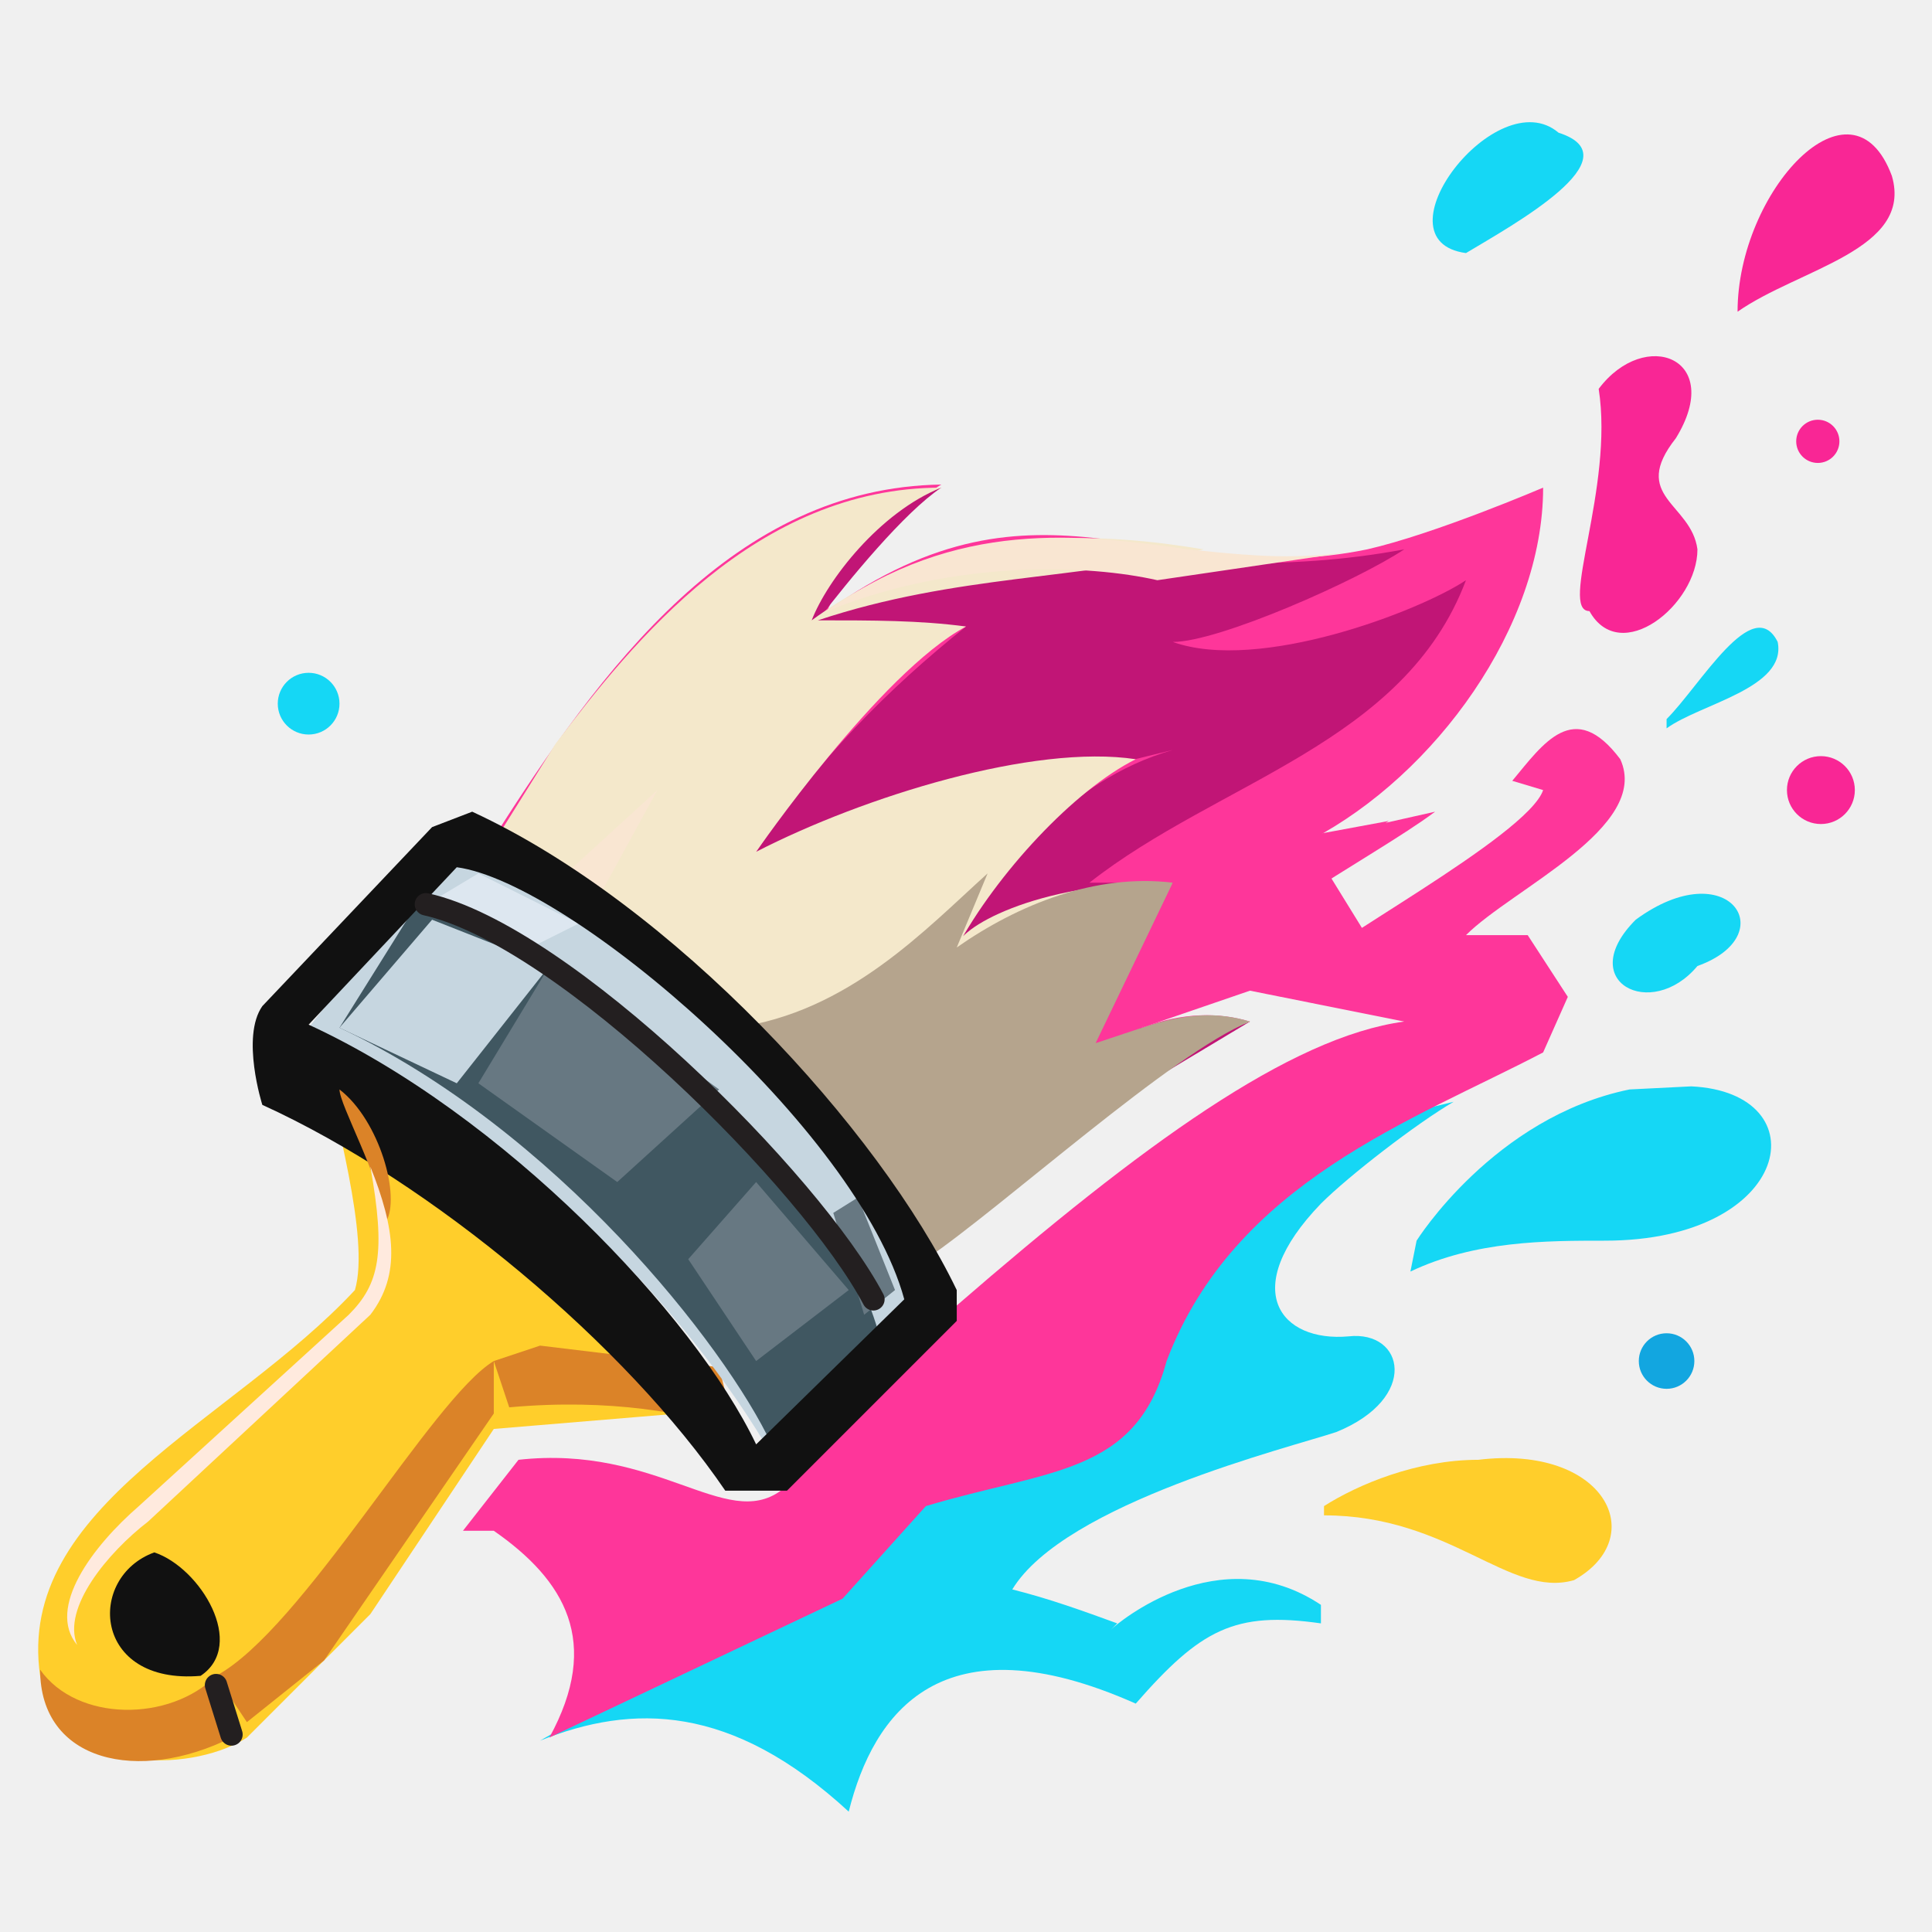
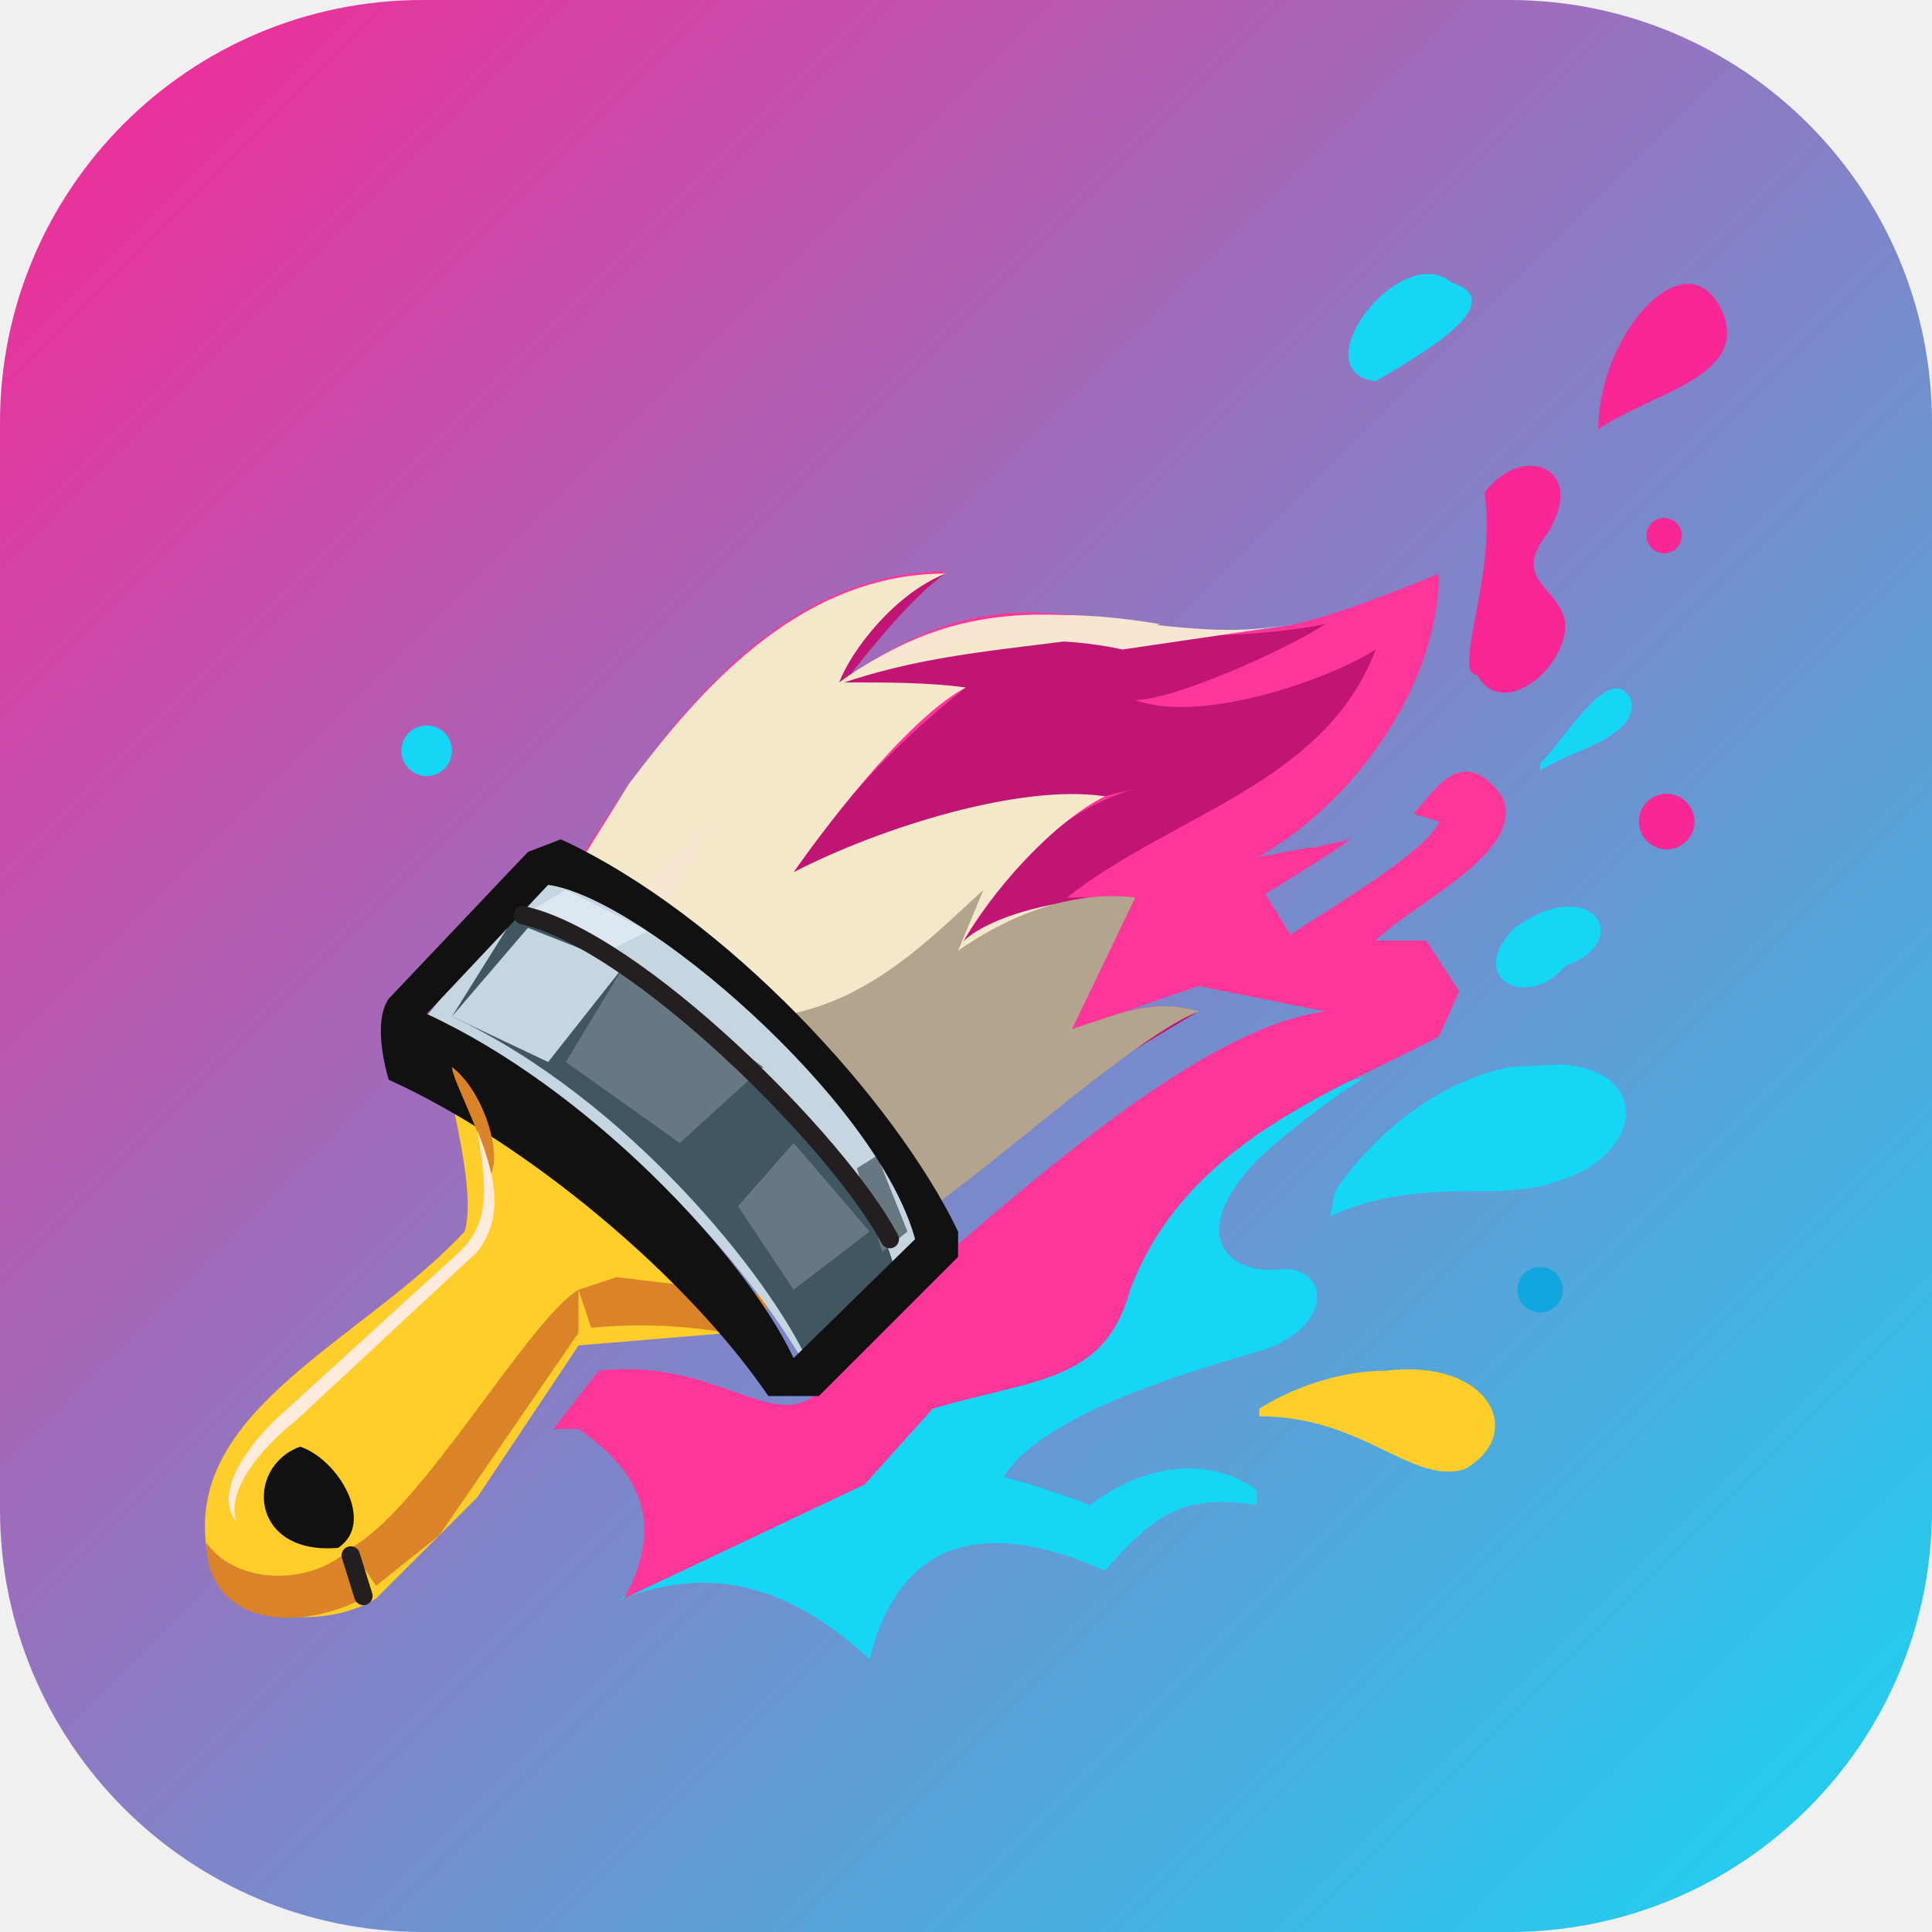
- <svg xmlns="http://www.w3.org/2000/svg" viewBox="95.6 -2.2 62.6 62.6">
+ <svg xmlns="http://www.w3.org/2000/svg" viewBox="0 0 64 64">
  <style type="text/css">.cls-0 {fill:#09151F;}
.cls-1 {fill:#FFFFFF;}
.cls-2 {fill:#15D7F5;}
.cls-3 {fill:#F92695;}
.cls-4 {fill:#FFCE2B;}
.cls-5 {fill:#FE369A;}
.cls-6 {fill:#C11576;}
.cls-7 {fill:#F4E8CB;}
.cls-8 {fill:#B5A48D;}
.cls-9 {fill:#DB8328;}
.cls-10 {fill:#12A6E0;}
.cls-11 {fill:#C6D6E0;}
.cls-12 {fill:#DDE7F0;}
.cls-13 {fill:#405761;}
.cls-14 {fill:#677882;}
.cls-15 {fill:#F7CEE5;}
.cls-16 {fill:#F9E6D2;}
.cls-17 {fill:#111111;}
.cls-18 {fill:#FFEADE;}
.cls-19 {fill:none;stroke:#231F20;stroke-width:0.726;stroke-linecap:round;stroke-linejoin:round;stroke-miterlimit:10;}
.cls-20 {fill:#FFD1E1;}
.cls-21 {fill:#DA1C82;}
.cls-22 {fill:#FDCE29;}
.cls-23 {fill:#FFC1D1;}</style>
-   <path class="cls-2" d="m148.4 33.1c-4.4 0.9-6.9 4.9-6.9 4.9l-0.2 1c2.1-1 4.4-1 6.3-1 6.1 0 7-4.8 2.8-5l-2 0.1z" />
-   <path class="cls-2" d="m138.4 49.8c-3.3-2.2-6.6 0.6-6.8 0.8l0.2-0.2c-1.1-0.4-2.2-0.8-3.4-1.1 1.7-2.8 9-4.6 10.5-5.1 2.7-1.1 2.2-3.3 0.4-3.1-2.2 0.2-3.6-1.5-0.9-4.3 0.9-0.9 3.1-2.6 4.3-3.3l-6.6 1.6-7.6 6.5-7.4 8-8 4.6c3-1.2 6.2-1.2 10 2.3 0.8-3.2 3-6.3 9.3-3.5 2.1-2.4 3.2-3 6-2.6v-0.6z" />
-   <path class="cls-2" d="m143.1 6c1.5-0.9 5.5-3.1 3-3.9-2-1.7-6 3.5-3 3.9z" />
-   <path class="cls-2" d="m149.6 21.4c1.1-0.8 3.9-1.3 3.6-2.8-0.8-1.6-2.5 1.4-3.6 2.5v0.3z" />
-   <path class="cls-2" d="m148.6 27.6c-2 2 0.5 3.3 2 1.5 2.8-1 1-3.7-2-1.5z" />
-   <path class="cls-3" d="m147.4 10.4c1.5-2 4.1-1 2.5 1.6-1.5 1.9 0.5 2.1 0.7 3.6 0 1.8-2.5 3.8-3.5 2-1 0 0.8-4 0.3-7.2z" />
-   <path class="cls-3" d="m151.9 7.9c2-1.4 5.7-2 5-4.4-1.3-3.5-5 0.5-5 4.4z" />
-   <path class="cls-4" d="m138.5 46.6v0.3c4.1 0 6 2.7 8.1 2.1 2.5-1.4 1-4.4-3.1-3.9-2 0-3.9 0.8-5 1.5z" />
-   <circle class="cls-2" cx="105.6" cy="20.6" r="1" />
-   <circle class="cls-10" cx="149.6" cy="41.9" r=".9" />
-   <circle class="cls-3" cx="154.5" cy="12.1" r=".7" />
-   <circle class="cls-3" cx="154.6" cy="23.4" r="1.1" />
-   <path class="cls-5" d="m138.1 25 4-0.9c-2 1.5-7 4-9.5 7 1.3-0.5 2.5-0.5 3.5-0.2-2.7 1.2-7 4.7-10.5 7.7l-14.1-13.5c3.6-5.7 7.9-11.5 14.6-11.6-1.5 0.9-3.2 2.9-3.7 4.1 7-5 10.7-0.6 17.5-2 2.2-0.5 5.7-2 5.7-2 0 4.5-3.5 9.3-7.5 11.4z" />
-   <path class="cls-6" d="m133.6 18.6c2.8 1 8-1 9.5-2-2 5.3-8 6.5-12.2 9.8h2.7l-4.5 6.2 3.5-1.5 3.5-0.2-4.5 2.7-6 5-6.5-7.2c4-0.3 6.5-3.3 8.5-5.3l-4.5 6.8c3.5-0.3 10.3-6.5 10.3-6.5l-6.8 2.1c1.3-2.4 3.5-5.4 7-6.4l-13.5 3.3c2-3 4.3-5.3 6.8-7.3-3.3 0-8.3 3.8-8.3 4l2-4c-1.5 1-2.5 1.5-4 3.3 1.5-4.3 6.8-7.5 9.5-7.8-1.2 0.8-3 3-4 4.3 5.5-3.9 11-0.8 19-2.3-1.5 1-6 3-7.5 3z" />
-   <path class="cls-7" d="m111.6 25.1 2-3.2c2.5-3.3 6.5-8.3 12.5-8.3-2 0.8-3.7 3-4.2 4.3 4.5-3.3 9.7-2.8 12.7-2.3-4 1-8 0.8-12.5 2.3 1.8 0 3.3 0 4.8 0.2-2.8 1.5-6.8 7.3-6.8 7.3 3.5-1.8 9-3.5 12.3-3-2 1-4.5 3.7-5.8 6.1 0-0.6 2.5-2.1 6.8-2.1l-4.3 6.2c1.5-0.7 6-2 7-1.7-2.7 1-7 4.2-10.5 7.7-2.5-3.5-9-11-14-13.5z" />
-   <path class="cls-8" d="m125.6 38.6c2.5-1.7 8-6.7 10.5-7.7-1-0.3-2-0.3-3.5 0.2l-1.5 0.5 2.5-5.2c-2.5-0.3-5 0.7-7 2.1l1-2.4c-2 1.8-4.5 4.5-8.2 5l6.2 7.5z" />
-   <path class="cls-5" d="m137.9 24.9 2.7-0.5c-2.7 1.7-6.5 3.7-8 6.7l3.5-1.2 5 1c-3.7 0.5-8.5 4-14.5 9.2l-5.7 6c-1.8 1.3-4-1.5-8.5-1l-1.8 2.3h1c2.3 1.6 3.5 3.6 1.8 6.7l9.5-4.5 2.7-3c4-1.2 6.8-1 7.8-4.7 2.2-5.8 8-7.8 12.2-10l0.8-1.8-1.3-2h-1.5-0.5c1.5-1.5 6-3.5 5-5.7-1.5-2-2.5-0.5-3.5 0.7l1 0.3c-0.5 1.5-7.5 5.2-7.5 5.7l3.5 1.8-3.7-6z" />
-   <path class="cls-4" d="m106.1 32.1c0.3 1.8 1.5 5.8 1 7.5-4 4.3-11 7-10.2 12.5 1 3.5 5.2 3 6.7 2l4-4 4-6 6-0.5 2 0.8c-2.5-4.8-8.5-10.3-13.5-12.3z" />
-   <path class="cls-9" d="m102.6 52.1 0.5 2c-3 1.5-6.2 0.8-6.2-2.2 1.2 1.7 4.2 1.7 5.7 0.2z" />
-   <path class="cls-9" d="m111.6 41.9v1.7l-5.5 8-2.5 2-1-1.5c2.8-1.5 7-9 9-10.2z" />
-   <path class="cls-9" d="m113.1 41.4 5.8 0.7 0.5 2c-1.5-0.5-4-1-7.3-0.7l-0.5-1.5 1.5-0.5z" />
-   <path class="cls-11" d="m105.6 31.1 4.3-5.5c3.2-0.6 13.5 7.8 15.2 14.3l-4.7 4.7c-3-5-8.8-10.7-14.8-13.5z" />
-   <path class="cls-12" d="m108.6 27.6 2.5-1.5 5 2.5-1.5-1-3 1.5-2.5-1.2" />
-   <path class="cls-13" d="m109.1 27.1 4.5 1.9c4 2.6 9.3 7.6 10.5 12.1l-3.5 3.5c-1.5-3.2-7-10.2-14-13.5l2.5-4z" />
-   <path class="cls-14" d="m113.4 29.1 5.5 4-3.3 3-4.5-3.2 2.3-3.8z" />
-   <path class="cls-11" d="m106.6 31.1 3-3.5 3.8 1.5-3 3.8-3.8-1.8z" />
-   <path class="cls-14" d="m117.9 38.6 2.2-2.5 3 3.5-3 2.3-2.2-3.3z" />
-   <path class="cls-14" d="m122.6 37.1 0.8-0.5 1.2 3-1 0.8-1-3.3z" />
-   <path class="cls-16" d="m113.4 26.6 3.5-3.2-2.3 4.2" />
-   <path class="cls-17" d="m109.6 24.6-5.5 5.8c-0.7 1 0 3.2 0 3.2 5.5 2.5 11.8 7.8 15 12.5h2l5.5-5.5v-1c-2.5-5.2-9.2-12.5-15.7-15.5l-1.3 0.5zm-4 6.4 4.8-5.1c3.7 0.5 13 8.5 14.5 14l-4.8 4.7c-2-4.2-8.2-10.7-14.5-13.6z" />
-   <path class="cls-19" d="m109.4 27.1c4.5 1 12.5 9 14.5 12.8" />
-   <path class="cls-17" d="m102.1 52.1c1.5-1 0-3.5-1.5-4-2.2 0.8-2 4.3 1.5 4z" />
-   <path class="cls-9" d="m106.6 33.1c1.3 1 2 3.5 1.5 4.3-0.2-1.5-1.5-3.8-1.5-4.3z" />
-   <path class="cls-18" d="m107.6 35.6c0.8 2 1 3.5 0 4.8l-7.2 6.7c-1.3 1-2.8 2.8-2.3 4-1-1.2 0.5-3.2 2-4.5l6.8-6.2c1-1 1.2-2 0.7-4.8z" />
-   <path class="cls-19" d="m102.6 52.4 0.5 1.6" />
-   <path class="cls-16" d="m134.1 15.6c-3.5-0.5-7.5-1-11.7 2 4.2-1.7 8.5-1.5 10.7-1l6.8-1c-2 0.3-3 0.3-5.8 0z" />
+   <defs>
+     <linearGradient id="pg" x1="0" y1="0" x2="1" y2="1">
+       <stop offset="0" stop-color="#F92695" />
+       <stop offset="1" stop-color="#15D7F5" />
+     </linearGradient>
+   </defs>
+   <rect x="0" y="0" width="64" height="64" rx="14" fill="url(#pg)" />
+   <g transform="translate(-74.39 7.60) scale(0.8383)">
+     <path class="cls-2" d="m148.4 33.1c-4.4 0.9-6.9 4.9-6.9 4.9l-0.2 1c2.1-1 4.4-1 6.3-1 6.1 0 7-4.8 2.8-5l-2 0.1z" />
+     <path class="cls-2" d="m138.4 49.8c-3.3-2.2-6.6 0.6-6.8 0.8l0.2-0.2c-1.1-0.4-2.2-0.8-3.4-1.1 1.7-2.8 9-4.6 10.5-5.1 2.7-1.1 2.2-3.3 0.4-3.1-2.2 0.2-3.6-1.5-0.9-4.3 0.9-0.9 3.1-2.6 4.3-3.3l-6.6 1.6-7.6 6.5-7.4 8-8 4.6c3-1.2 6.2-1.2 10 2.3 0.8-3.2 3-6.3 9.3-3.5 2.1-2.4 3.2-3 6-2.6v-0.6z" />
+     <path class="cls-2" d="m143.1 6c1.5-0.9 5.5-3.1 3-3.9-2-1.7-6 3.5-3 3.9z" />
+     <path class="cls-2" d="m149.6 21.4c1.1-0.8 3.9-1.3 3.6-2.8-0.8-1.6-2.5 1.4-3.6 2.5v0.3z" />
+     <path class="cls-2" d="m148.6 27.6c-2 2 0.5 3.3 2 1.5 2.8-1 1-3.7-2-1.5z" />
+     <path class="cls-3" d="m147.4 10.4c1.5-2 4.1-1 2.5 1.6-1.5 1.9 0.5 2.1 0.7 3.6 0 1.8-2.5 3.8-3.5 2-1 0 0.8-4 0.3-7.2z" />
+     <path class="cls-3" d="m151.9 7.9c2-1.4 5.7-2 5-4.4-1.3-3.5-5 0.5-5 4.4z" />
+     <path class="cls-4" d="m138.5 46.6v0.3c4.1 0 6 2.7 8.1 2.1 2.5-1.4 1-4.4-3.1-3.9-2 0-3.9 0.8-5 1.5z" />
+     <circle class="cls-2" cx="105.6" cy="20.6" r="1" />
+     <circle class="cls-10" cx="149.6" cy="41.9" r=".9" />
+     <circle class="cls-3" cx="154.5" cy="12.1" r=".7" />
+     <circle class="cls-3" cx="154.6" cy="23.4" r="1.1" />
+     <path class="cls-5" d="m138.1 25 4-0.9c-2 1.5-7 4-9.5 7 1.3-0.5 2.5-0.5 3.5-0.2-2.7 1.2-7 4.7-10.5 7.7l-14.1-13.5c3.6-5.7 7.9-11.5 14.6-11.6-1.5 0.9-3.2 2.9-3.7 4.1 7-5 10.7-0.6 17.5-2 2.2-0.5 5.7-2 5.7-2 0 4.5-3.5 9.3-7.5 11.4z" />
+     <path class="cls-6" d="m133.6 18.6c2.8 1 8-1 9.5-2-2 5.3-8 6.5-12.2 9.8h2.7l-4.5 6.2 3.5-1.5 3.5-0.2-4.5 2.7-6 5-6.5-7.2c4-0.3 6.5-3.3 8.5-5.3l-4.5 6.8c3.5-0.3 10.3-6.5 10.3-6.5l-6.8 2.1c1.3-2.4 3.5-5.4 7-6.4l-13.5 3.3c2-3 4.3-5.3 6.8-7.3-3.3 0-8.3 3.8-8.3 4l2-4c-1.5 1-2.5 1.5-4 3.3 1.5-4.3 6.8-7.5 9.5-7.8-1.2 0.8-3 3-4 4.3 5.5-3.9 11-0.8 19-2.3-1.5 1-6 3-7.5 3z" />
+     <path class="cls-7" d="m111.6 25.1 2-3.2c2.5-3.3 6.5-8.3 12.5-8.3-2 0.8-3.7 3-4.2 4.3 4.5-3.3 9.7-2.8 12.7-2.3-4 1-8 0.8-12.5 2.3 1.8 0 3.3 0 4.8 0.2-2.8 1.5-6.8 7.3-6.8 7.3 3.5-1.8 9-3.5 12.3-3-2 1-4.5 3.7-5.8 6.1 0-0.6 2.5-2.1 6.8-2.1l-4.3 6.2c1.5-0.7 6-2 7-1.7-2.7 1-7 4.2-10.5 7.7-2.5-3.5-9-11-14-13.5z" />
+     <path class="cls-8" d="m125.6 38.6c2.5-1.7 8-6.7 10.5-7.7-1-0.3-2-0.3-3.5 0.2l-1.5 0.5 2.5-5.2c-2.5-0.3-5 0.7-7 2.1l1-2.4c-2 1.8-4.5 4.5-8.2 5l6.2 7.5z" />
+     <path class="cls-5" d="m137.9 24.9 2.7-0.5c-2.7 1.7-6.5 3.7-8 6.7l3.5-1.2 5 1c-3.7 0.5-8.5 4-14.5 9.2l-5.7 6c-1.8 1.3-4-1.5-8.5-1l-1.8 2.3h1c2.3 1.6 3.5 3.6 1.8 6.7l9.5-4.5 2.7-3c4-1.2 6.8-1 7.8-4.7 2.2-5.8 8-7.8 12.2-10l0.8-1.8-1.3-2h-1.5-0.5c1.5-1.5 6-3.5 5-5.7-1.5-2-2.5-0.5-3.5 0.7l1 0.3c-0.5 1.5-7.5 5.2-7.5 5.7l3.5 1.8-3.7-6z" />
+     <path class="cls-4" d="m106.1 32.1c0.3 1.8 1.5 5.8 1 7.5-4 4.3-11 7-10.2 12.5 1 3.5 5.2 3 6.7 2l4-4 4-6 6-0.5 2 0.8c-2.5-4.8-8.5-10.3-13.5-12.3z" />
+     <path class="cls-9" d="m102.6 52.1 0.5 2c-3 1.5-6.2 0.8-6.2-2.2 1.2 1.7 4.2 1.7 5.7 0.2z" />
+     <path class="cls-9" d="m111.6 41.9v1.7l-5.5 8-2.5 2-1-1.5c2.8-1.5 7-9 9-10.2z" />
+     <path class="cls-9" d="m113.1 41.4 5.8 0.7 0.5 2c-1.5-0.5-4-1-7.3-0.7l-0.5-1.5 1.5-0.5z" />
+     <path class="cls-11" d="m105.6 31.1 4.3-5.5c3.2-0.6 13.5 7.8 15.2 14.3l-4.7 4.7c-3-5-8.8-10.7-14.8-13.5z" />
+     <path class="cls-12" d="m108.6 27.6 2.5-1.5 5 2.5-1.5-1-3 1.5-2.5-1.2" />
+     <path class="cls-13" d="m109.1 27.1 4.5 1.9c4 2.6 9.3 7.6 10.5 12.1l-3.5 3.5c-1.5-3.2-7-10.2-14-13.5l2.5-4z" />
+     <path class="cls-14" d="m113.4 29.1 5.5 4-3.3 3-4.5-3.2 2.3-3.8z" />
+     <path class="cls-11" d="m106.6 31.1 3-3.5 3.8 1.5-3 3.8-3.8-1.8z" />
+     <path class="cls-14" d="m117.9 38.6 2.2-2.5 3 3.5-3 2.3-2.2-3.3z" />
+     <path class="cls-14" d="m122.6 37.1 0.8-0.5 1.2 3-1 0.8-1-3.3z" />
+     <path class="cls-16" d="m113.4 26.6 3.5-3.2-2.3 4.2" />
+     <path class="cls-17" d="m109.6 24.6-5.5 5.8c-0.7 1 0 3.2 0 3.2 5.5 2.5 11.8 7.8 15 12.5h2l5.5-5.5v-1c-2.5-5.2-9.2-12.5-15.7-15.5l-1.3 0.5zm-4 6.4 4.8-5.1c3.7 0.5 13 8.5 14.5 14l-4.8 4.7c-2-4.2-8.2-10.7-14.5-13.6z" />
+     <path class="cls-19" d="m109.4 27.1c4.5 1 12.5 9 14.5 12.8" />
+     <path class="cls-17" d="m102.1 52.1c1.5-1 0-3.5-1.5-4-2.2 0.8-2 4.3 1.5 4z" />
+     <path class="cls-9" d="m106.6 33.1c1.3 1 2 3.5 1.5 4.3-0.2-1.5-1.5-3.8-1.5-4.3z" />
+     <path class="cls-18" d="m107.6 35.6c0.8 2 1 3.5 0 4.8l-7.2 6.7c-1.3 1-2.8 2.8-2.3 4-1-1.2 0.5-3.2 2-4.5l6.8-6.2c1-1 1.2-2 0.7-4.8z" />
+     <path class="cls-19" d="m102.6 52.4 0.5 1.6" />
+     <path class="cls-16" d="m134.1 15.6c-3.5-0.5-7.5-1-11.7 2 4.2-1.7 8.5-1.5 10.7-1l6.8-1c-2 0.3-3 0.3-5.8 0z" />
+   </g>
</svg>
